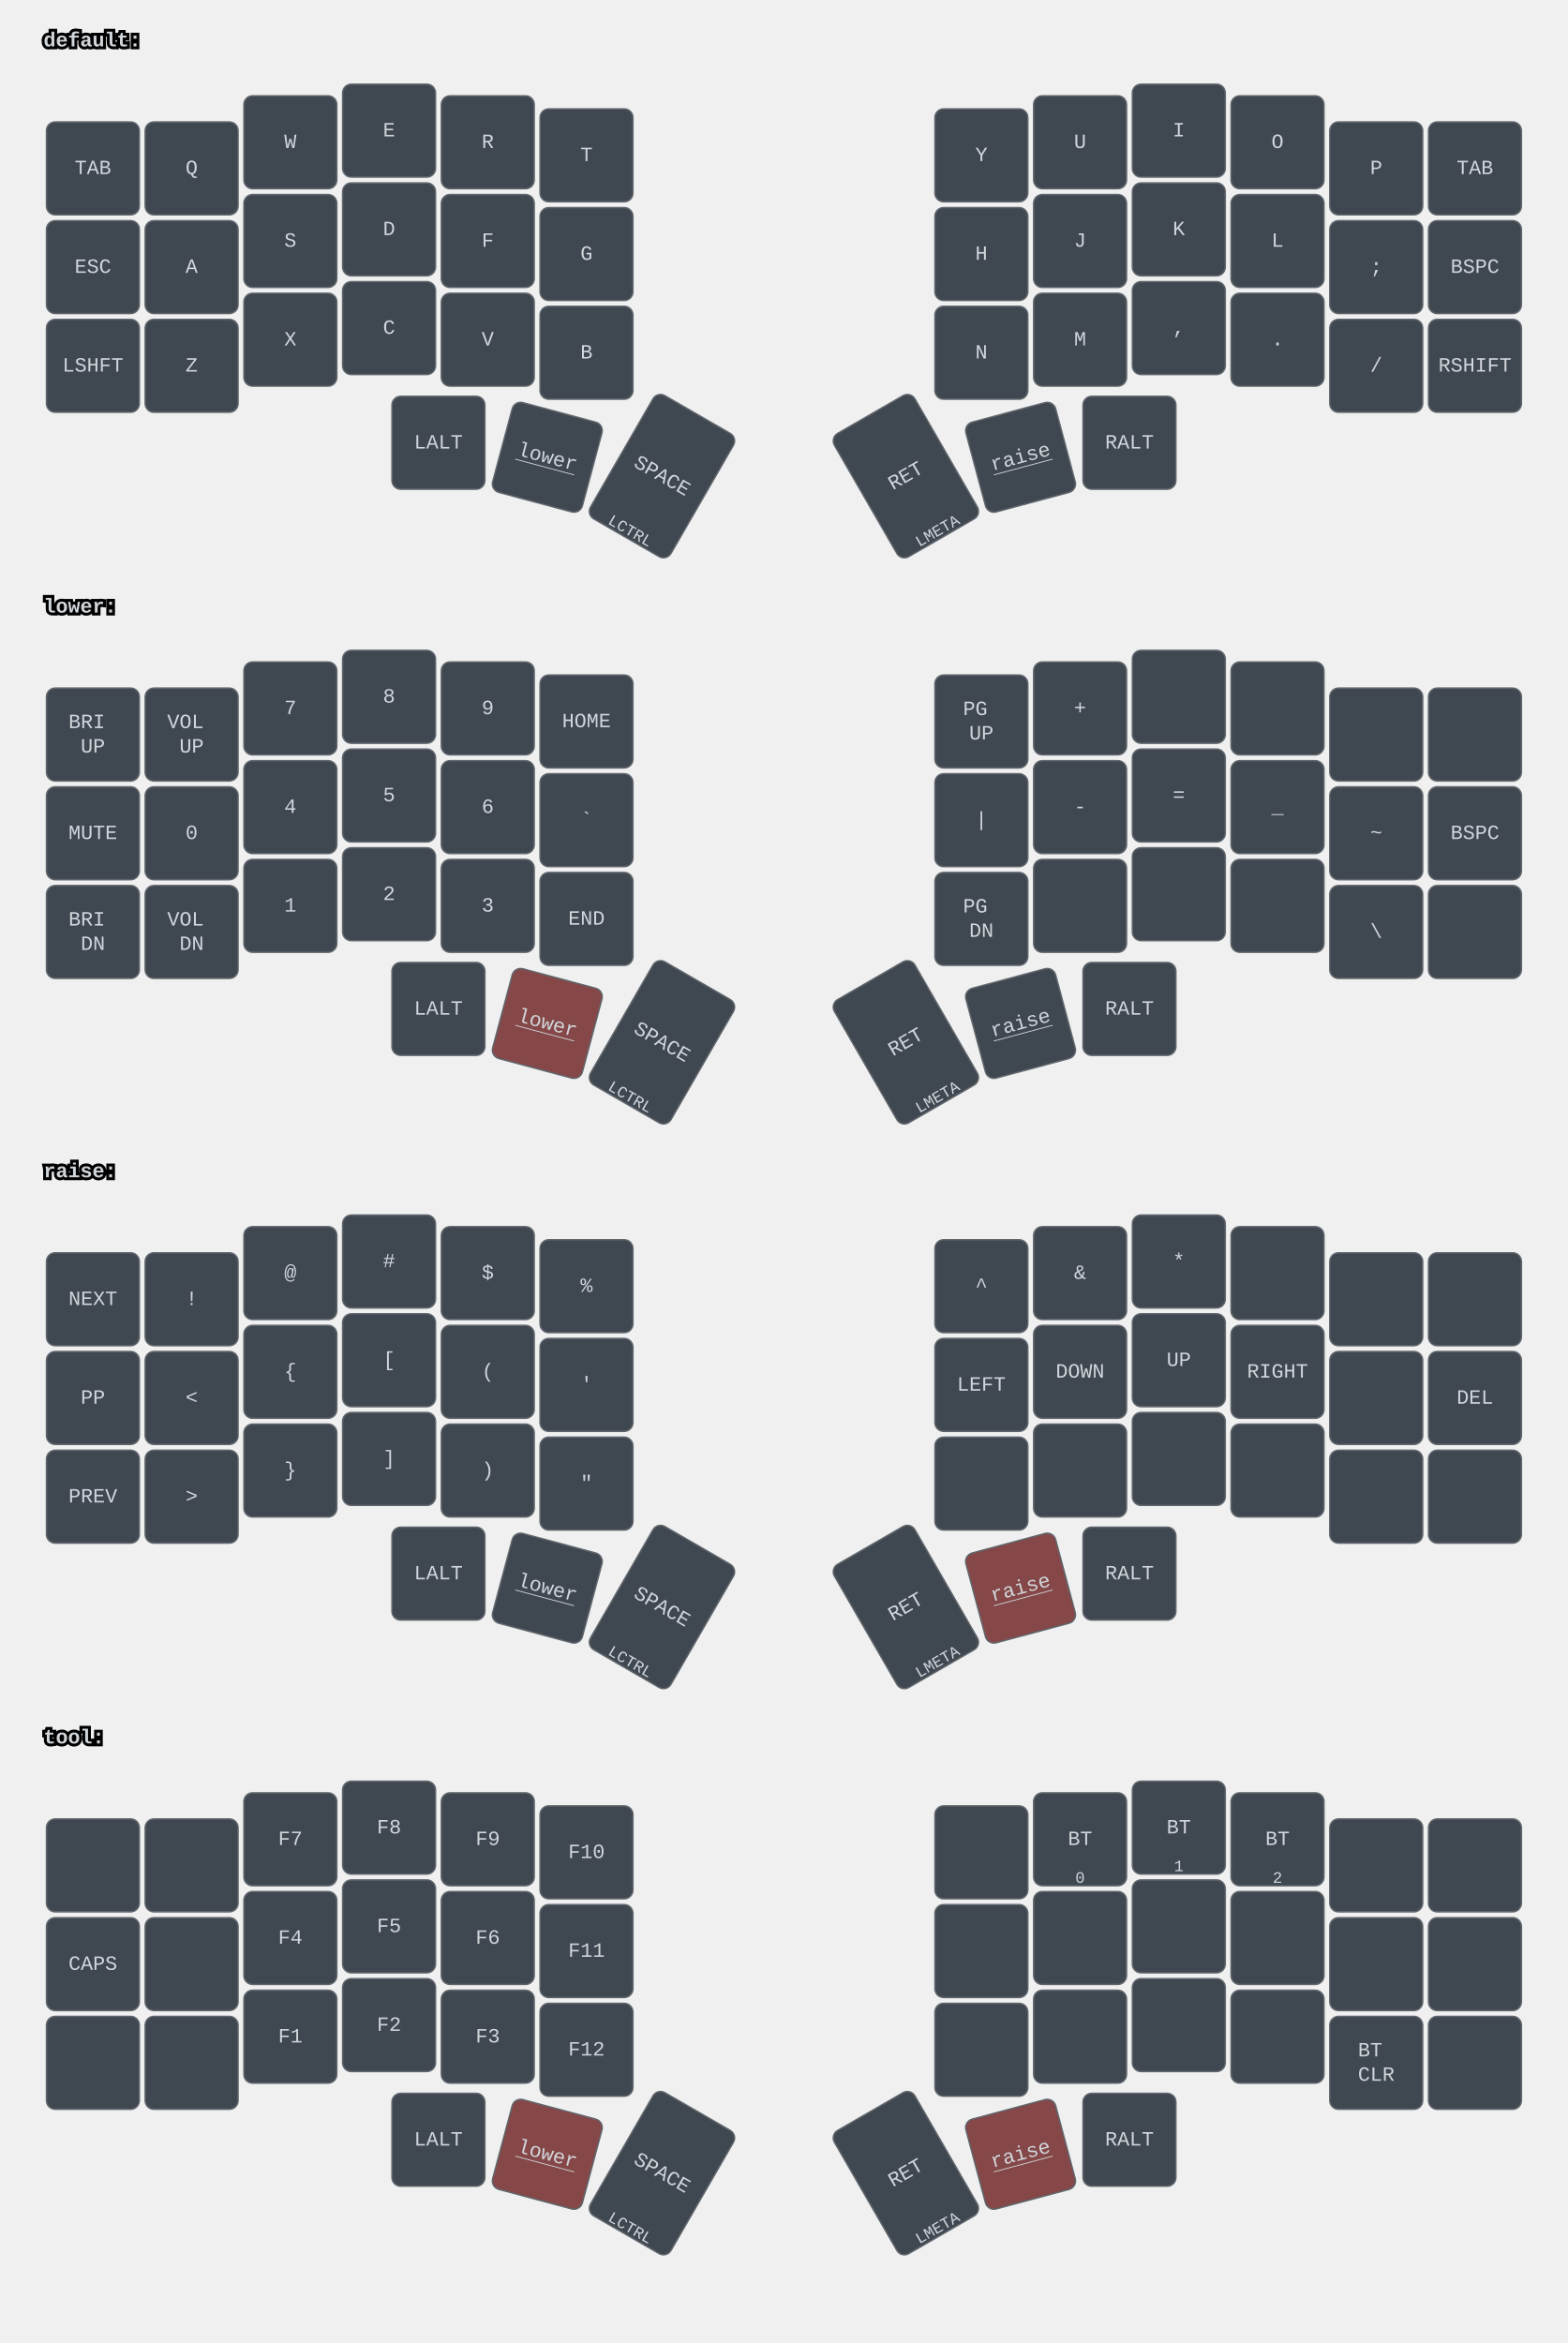
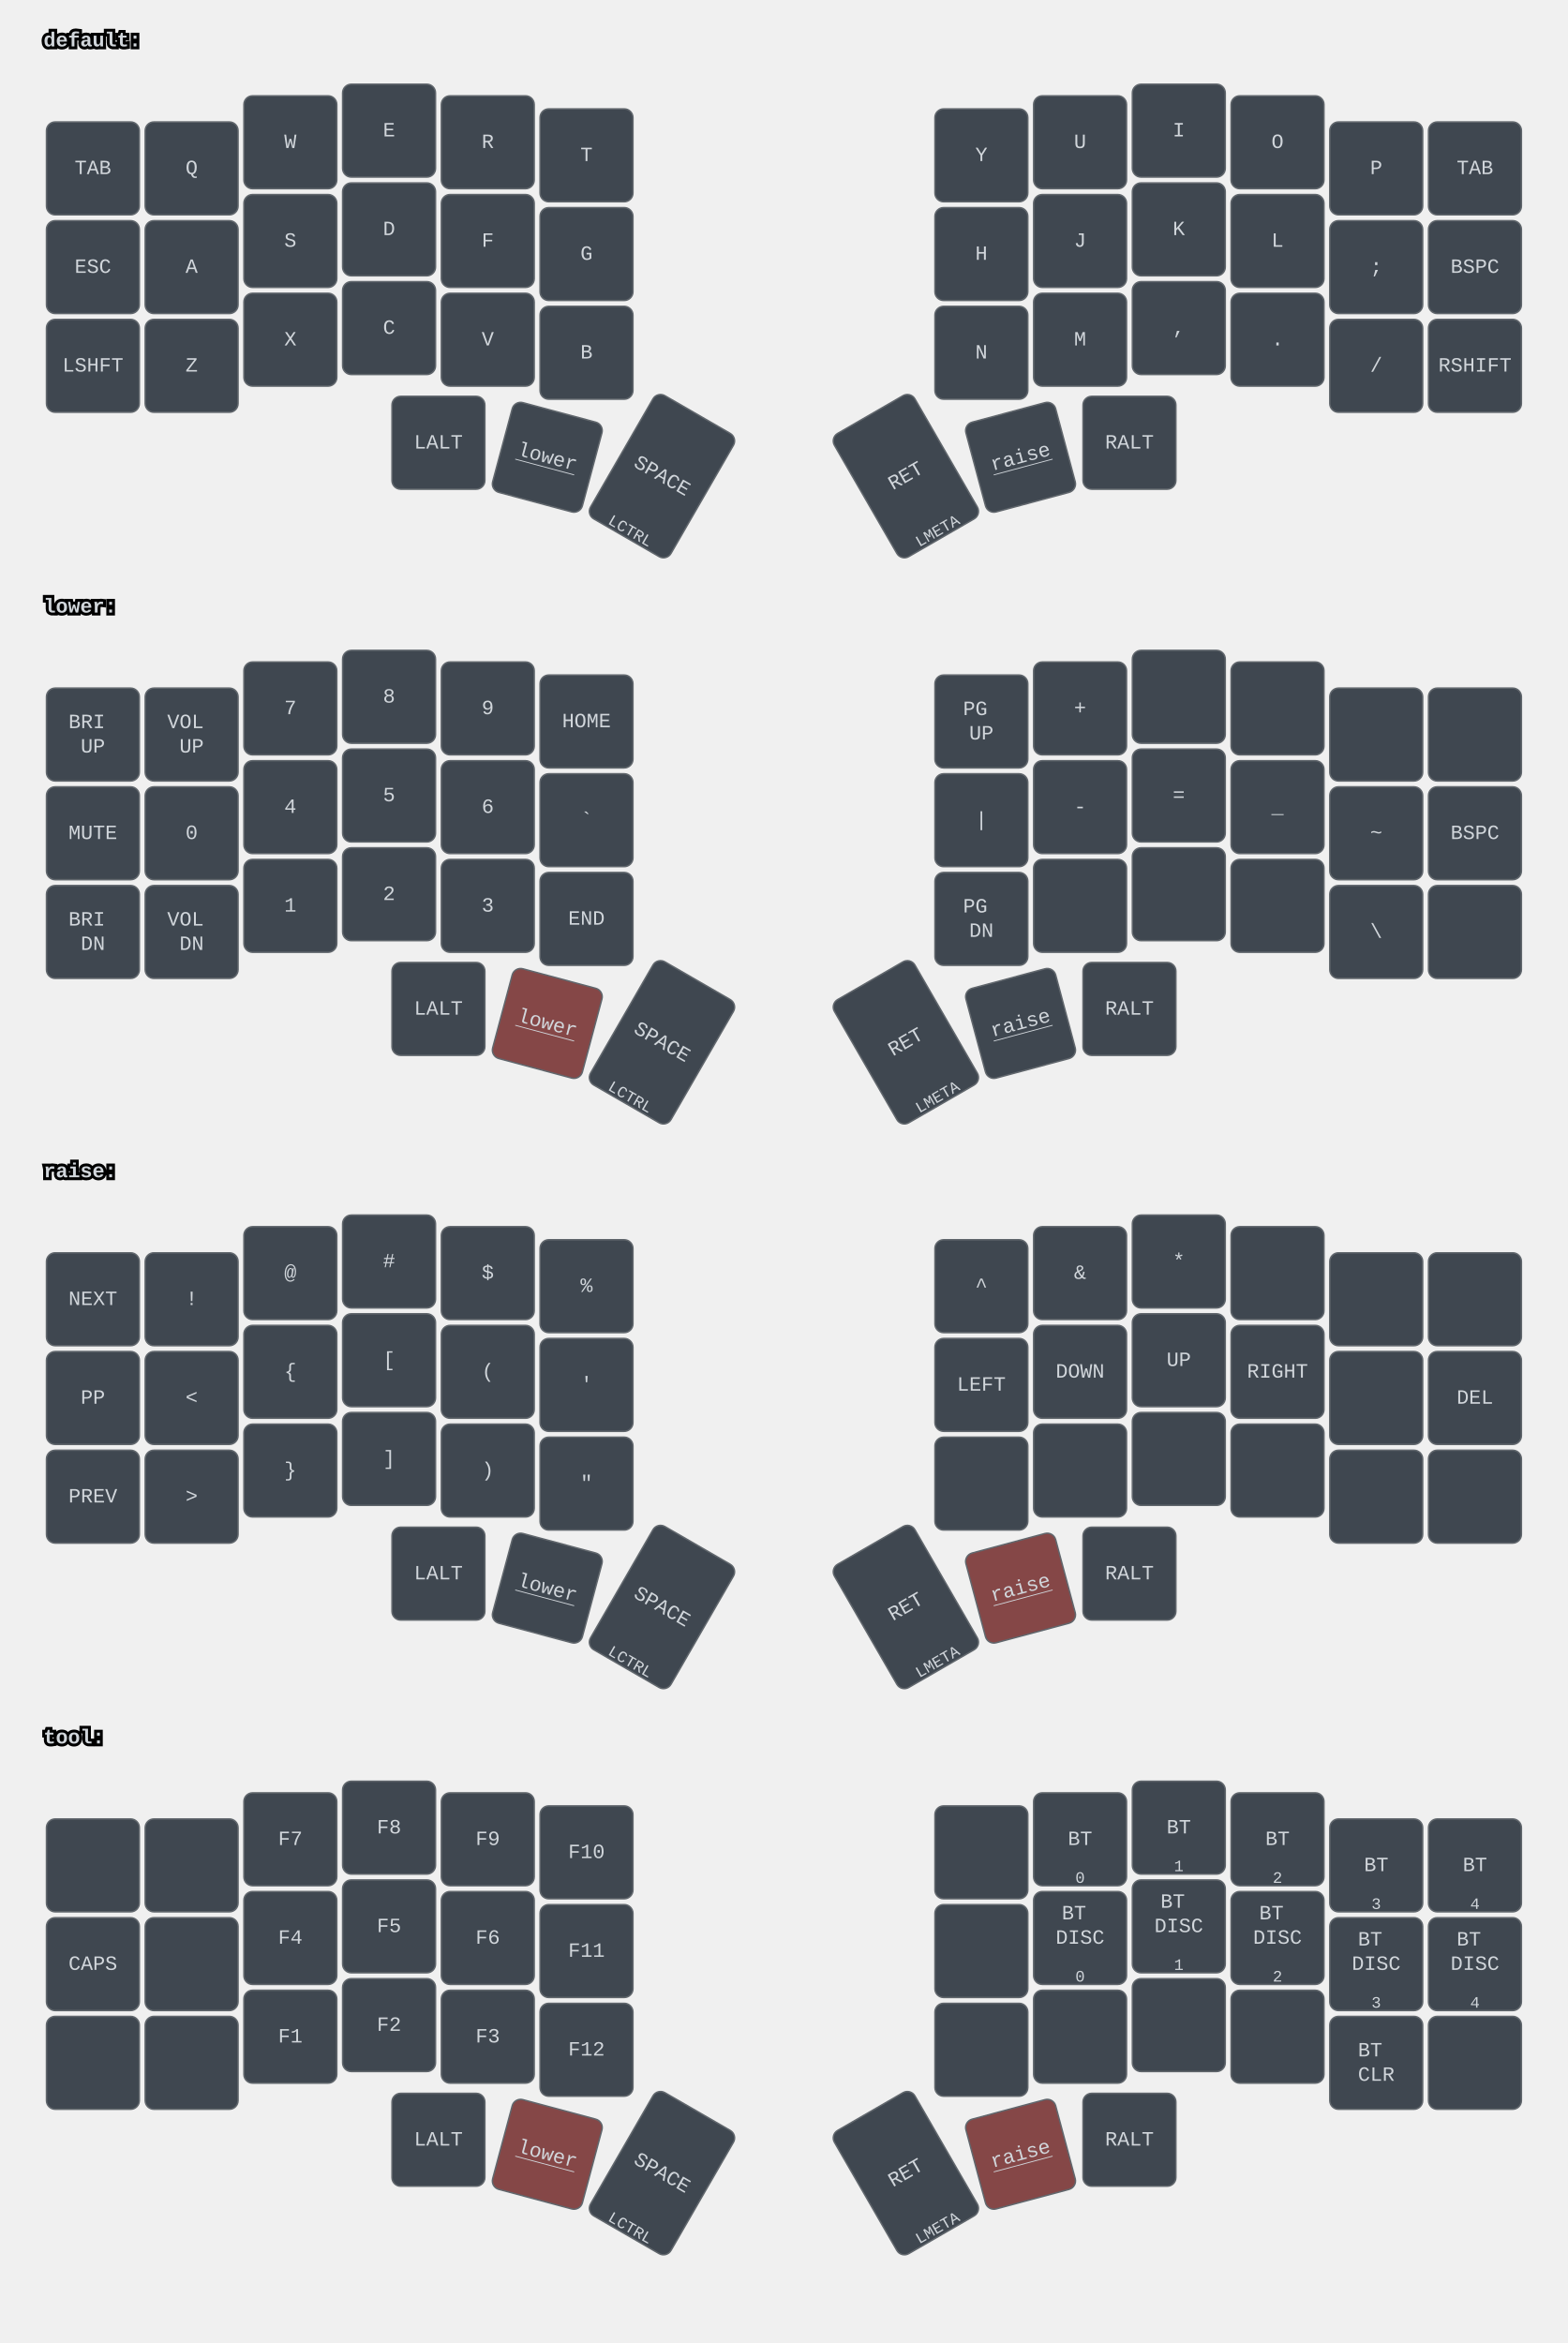
<svg xmlns="http://www.w3.org/2000/svg" width="1080" height="1614" viewBox="0 0 1080 1614" class="keymap">
  <style>/* inherit to force styles through use tags */
svg path {
    fill: inherit;
}

/* font and background color specifications */
svg.keymap {
    font-family: SFMono-Regular,Consolas,Liberation Mono,Menlo,monospace;
    font-size: 14px;
    font-kerning: normal;
    text-rendering: optimizeLegibility;
    fill: #24292e;
}

/* default key styling */
rect.key {
    fill: #f6f8fa;
}

rect.key, rect.combo {
    stroke: #c9cccf;
    stroke-width: 1;
}

/* default key side styling, only used is draw_key_sides is set */
rect.side {
    filter: brightness(90%);
}

/* color accent for combo boxes */
rect.combo, rect.combo-separate {
    fill: #cdf;
}

/* color accent for held keys */
rect.held, rect.combo.held {
    fill: #fdd;
}

/* color accent for ghost (optional) keys */
rect.ghost, rect.combo.ghost {
    stroke-dasharray: 4, 4;
    stroke-width: 2;
}

text {
    text-anchor: middle;
    dominant-baseline: middle;
}

/* styling for layer labels */
text.label {
    font-weight: bold;
    text-anchor: start;
    stroke: white;
    stroke-width: 4;
    paint-order: stroke;
}

/* styling for optional footer */
text.footer {
    text-anchor: end;
    dominant-baseline: auto;
    stroke: white;
    stroke-width: 4;
    paint-order: stroke;
}

/* styling for combo tap, and key hold/shifted label text */
text.combo, text.hold, text.shifted {
    font-size: 11px;
}

text.hold {
    text-anchor: middle;
    dominant-baseline: auto;
}

text.shifted {
    text-anchor: middle;
    dominant-baseline: hanging;
}

text.layer-activator {
    text-decoration: underline;
}

/* styling for hold/shifted label text in combo box */
text.combo.hold, text.combo.shifted {
    font-size: 8px;
}

/* lighter symbol for transparent keys */
text.trans {
    fill: #7b7e81;
}

/* styling for combo dendrons */
path.combo {
    stroke-width: 1;
    stroke: gray;
    fill: none;
}

/* Start Tabler Icons Cleanup */
/* cannot use height/width with glyphs */
.icon-tabler &gt; path {
    fill: inherit;
    stroke: inherit;
    stroke-width: 2;
}
/* hide tabler's default box */
.icon-tabler &gt; path[stroke="none"][fill="none"] {
    visibility: hidden;
}
/* End Tabler Icons Cleanup */

svg.keymap { fill: #d1d6db; }
rect.key { fill: #3f4750; }
rect.key, rect.combo { stroke: #60666c; }
rect.combo, rect.combo-separate { fill: #1f3d7a; }
rect.held, rect.combo.held { fill: #854747; }
text.label, text.footer { stroke: black; }
text.trans { fill: #7e8184; }
path.combo { stroke: #7f7f7f; }
</style>
  <g transform="translate(30, 0)" class="layer-default">
    <text x="0" y="28" class="label" id="default">default:</text>
    <g transform="translate(0, 56)">
      <g transform="translate(34, 60)" class="key keypos-0">
        <rect rx="6" ry="6" x="-32" y="-32" width="64" height="64" class="key" />
        <text x="0" y="0" class="key tap">TAB</text>
      </g>
      <g transform="translate(102, 60)" class="key keypos-1">
        <rect rx="6" ry="6" x="-32" y="-32" width="64" height="64" class="key" />
        <text x="0" y="0" class="key tap">Q</text>
      </g>
      <g transform="translate(170, 42)" class="key keypos-2">
        <rect rx="6" ry="6" x="-32" y="-32" width="64" height="64" class="key" />
        <text x="0" y="0" class="key tap">W</text>
      </g>
      <g transform="translate(238, 34)" class="key keypos-3">
        <rect rx="6" ry="6" x="-32" y="-32" width="64" height="64" class="key" />
        <text x="0" y="0" class="key tap">E</text>
      </g>
      <g transform="translate(306, 42)" class="key keypos-4">
        <rect rx="6" ry="6" x="-32" y="-32" width="64" height="64" class="key" />
        <text x="0" y="0" class="key tap">R</text>
      </g>
      <g transform="translate(374, 51)" class="key keypos-5">
        <rect rx="6" ry="6" x="-32" y="-32" width="64" height="64" class="key" />
        <text x="0" y="0" class="key tap">T</text>
      </g>
      <g transform="translate(646, 51)" class="key keypos-6">
        <rect rx="6" ry="6" x="-32" y="-32" width="64" height="64" class="key" />
        <text x="0" y="0" class="key tap">Y</text>
      </g>
      <g transform="translate(714, 42)" class="key keypos-7">
        <rect rx="6" ry="6" x="-32" y="-32" width="64" height="64" class="key" />
        <text x="0" y="0" class="key tap">U</text>
      </g>
      <g transform="translate(782, 34)" class="key keypos-8">
        <rect rx="6" ry="6" x="-32" y="-32" width="64" height="64" class="key" />
        <text x="0" y="0" class="key tap">I</text>
      </g>
      <g transform="translate(850, 42)" class="key keypos-9">
        <rect rx="6" ry="6" x="-32" y="-32" width="64" height="64" class="key" />
        <text x="0" y="0" class="key tap">O</text>
      </g>
      <g transform="translate(918, 60)" class="key keypos-10">
        <rect rx="6" ry="6" x="-32" y="-32" width="64" height="64" class="key" />
        <text x="0" y="0" class="key tap">P</text>
      </g>
      <g transform="translate(986, 60)" class="key keypos-11">
        <rect rx="6" ry="6" x="-32" y="-32" width="64" height="64" class="key" />
        <text x="0" y="0" class="key tap">TAB</text>
      </g>
      <g transform="translate(34, 128)" class="key keypos-12">
        <rect rx="6" ry="6" x="-32" y="-32" width="64" height="64" class="key" />
        <text x="0" y="0" class="key tap">ESC</text>
      </g>
      <g transform="translate(102, 128)" class="key keypos-13">
        <rect rx="6" ry="6" x="-32" y="-32" width="64" height="64" class="key" />
        <text x="0" y="0" class="key tap">A</text>
      </g>
      <g transform="translate(170, 110)" class="key keypos-14">
        <rect rx="6" ry="6" x="-32" y="-32" width="64" height="64" class="key" />
        <text x="0" y="0" class="key tap">S</text>
      </g>
      <g transform="translate(238, 102)" class="key keypos-15">
        <rect rx="6" ry="6" x="-32" y="-32" width="64" height="64" class="key" />
        <text x="0" y="0" class="key tap">D</text>
      </g>
      <g transform="translate(306, 110)" class="key keypos-16">
        <rect rx="6" ry="6" x="-32" y="-32" width="64" height="64" class="key" />
        <text x="0" y="0" class="key tap">F</text>
      </g>
      <g transform="translate(374, 119)" class="key keypos-17">
        <rect rx="6" ry="6" x="-32" y="-32" width="64" height="64" class="key" />
        <text x="0" y="0" class="key tap">G</text>
      </g>
      <g transform="translate(646, 119)" class="key keypos-18">
        <rect rx="6" ry="6" x="-32" y="-32" width="64" height="64" class="key" />
        <text x="0" y="0" class="key tap">H</text>
      </g>
      <g transform="translate(714, 110)" class="key keypos-19">
        <rect rx="6" ry="6" x="-32" y="-32" width="64" height="64" class="key" />
        <text x="0" y="0" class="key tap">J</text>
      </g>
      <g transform="translate(782, 102)" class="key keypos-20">
        <rect rx="6" ry="6" x="-32" y="-32" width="64" height="64" class="key" />
        <text x="0" y="0" class="key tap">K</text>
      </g>
      <g transform="translate(850, 110)" class="key keypos-21">
        <rect rx="6" ry="6" x="-32" y="-32" width="64" height="64" class="key" />
        <text x="0" y="0" class="key tap">L</text>
      </g>
      <g transform="translate(918, 128)" class="key keypos-22">
        <rect rx="6" ry="6" x="-32" y="-32" width="64" height="64" class="key" />
        <text x="0" y="0" class="key tap">;</text>
      </g>
      <g transform="translate(986, 128)" class="key keypos-23">
        <rect rx="6" ry="6" x="-32" y="-32" width="64" height="64" class="key" />
        <text x="0" y="0" class="key tap">BSPC</text>
      </g>
      <g transform="translate(34, 196)" class="key keypos-24">
        <rect rx="6" ry="6" x="-32" y="-32" width="64" height="64" class="key" />
        <text x="0" y="0" class="key tap">LSHFT</text>
      </g>
      <g transform="translate(102, 196)" class="key keypos-25">
        <rect rx="6" ry="6" x="-32" y="-32" width="64" height="64" class="key" />
        <text x="0" y="0" class="key tap">Z</text>
      </g>
      <g transform="translate(170, 178)" class="key keypos-26">
        <rect rx="6" ry="6" x="-32" y="-32" width="64" height="64" class="key" />
        <text x="0" y="0" class="key tap">X</text>
      </g>
      <g transform="translate(238, 170)" class="key keypos-27">
        <rect rx="6" ry="6" x="-32" y="-32" width="64" height="64" class="key" />
        <text x="0" y="0" class="key tap">C</text>
      </g>
      <g transform="translate(306, 178)" class="key keypos-28">
        <rect rx="6" ry="6" x="-32" y="-32" width="64" height="64" class="key" />
        <text x="0" y="0" class="key tap">V</text>
      </g>
      <g transform="translate(374, 187)" class="key keypos-29">
        <rect rx="6" ry="6" x="-32" y="-32" width="64" height="64" class="key" />
        <text x="0" y="0" class="key tap">B</text>
      </g>
      <g transform="translate(646, 187)" class="key keypos-30">
        <rect rx="6" ry="6" x="-32" y="-32" width="64" height="64" class="key" />
        <text x="0" y="0" class="key tap">N</text>
      </g>
      <g transform="translate(714, 178)" class="key keypos-31">
        <rect rx="6" ry="6" x="-32" y="-32" width="64" height="64" class="key" />
        <text x="0" y="0" class="key tap">M</text>
      </g>
      <g transform="translate(782, 170)" class="key keypos-32">
        <rect rx="6" ry="6" x="-32" y="-32" width="64" height="64" class="key" />
        <text x="0" y="0" class="key tap">,</text>
      </g>
      <g transform="translate(850, 178)" class="key keypos-33">
        <rect rx="6" ry="6" x="-32" y="-32" width="64" height="64" class="key" />
        <text x="0" y="0" class="key tap">.</text>
      </g>
      <g transform="translate(918, 196)" class="key keypos-34">
        <rect rx="6" ry="6" x="-32" y="-32" width="64" height="64" class="key" />
        <text x="0" y="0" class="key tap">/</text>
      </g>
      <g transform="translate(986, 196)" class="key keypos-35">
        <rect rx="6" ry="6" x="-32" y="-32" width="64" height="64" class="key" />
        <text x="0" y="0" class="key tap">RSHIFT</text>
      </g>
      <g transform="translate(272, 249)" class="key keypos-36">
        <rect rx="6" ry="6" x="-32" y="-32" width="64" height="64" class="key" />
        <text x="0" y="0" class="key tap">LALT</text>
      </g>
      <g transform="translate(347, 259) rotate(15.0)" class="key keypos-37">
        <rect rx="6" ry="6" x="-32" y="-32" width="64" height="64" class="key" />
        <a href="#lower">
          <text x="0" y="0" class="key tap layer-activator">lower</text>
        </a>
      </g>
      <g transform="translate(426, 272) rotate(30.0)" class="key keypos-38">
        <rect rx="6" ry="6" x="-32" y="-49" width="64" height="98" class="key" />
        <text x="0" y="0" class="key tap">SPACE</text>
        <text x="0" y="47" class="key hold">LCTRL</text>
      </g>
      <g transform="translate(594, 272) rotate(-30.0)" class="key keypos-39">
        <rect rx="6" ry="6" x="-32" y="-49" width="64" height="98" class="key" />
        <text x="0" y="0" class="key tap">RET</text>
        <text x="0" y="47" class="key hold">LMETA</text>
      </g>
      <g transform="translate(673, 259) rotate(-15.0)" class="key keypos-40">
        <rect rx="6" ry="6" x="-32" y="-32" width="64" height="64" class="key" />
        <a href="#raise">
          <text x="0" y="0" class="key tap layer-activator">raise</text>
        </a>
      </g>
      <g transform="translate(748, 249)" class="key keypos-41">
        <rect rx="6" ry="6" x="-32" y="-32" width="64" height="64" class="key" />
        <text x="0" y="0" class="key tap">RALT</text>
      </g>
    </g>
  </g>
  <g transform="translate(30, 390)" class="layer-lower">
    <text x="0" y="28" class="label" id="lower">lower:</text>
    <g transform="translate(0, 56)">
      <g transform="translate(34, 60)" class="key keypos-0">
        <rect rx="6" ry="6" x="-32" y="-32" width="64" height="64" class="key" />
        <text x="0" y="0" class="key tap">
          <tspan x="0" dy="-0.6em">BRI</tspan>
          <tspan x="0" dy="1.2em">UP</tspan>
        </text>
      </g>
      <g transform="translate(102, 60)" class="key keypos-1">
        <rect rx="6" ry="6" x="-32" y="-32" width="64" height="64" class="key" />
        <text x="0" y="0" class="key tap">
          <tspan x="0" dy="-0.6em">VOL</tspan>
          <tspan x="0" dy="1.2em">UP</tspan>
        </text>
      </g>
      <g transform="translate(170, 42)" class="key keypos-2">
        <rect rx="6" ry="6" x="-32" y="-32" width="64" height="64" class="key" />
        <text x="0" y="0" class="key tap">7</text>
      </g>
      <g transform="translate(238, 34)" class="key keypos-3">
        <rect rx="6" ry="6" x="-32" y="-32" width="64" height="64" class="key" />
        <text x="0" y="0" class="key tap">8</text>
      </g>
      <g transform="translate(306, 42)" class="key keypos-4">
        <rect rx="6" ry="6" x="-32" y="-32" width="64" height="64" class="key" />
        <text x="0" y="0" class="key tap">9</text>
      </g>
      <g transform="translate(374, 51)" class="key keypos-5">
        <rect rx="6" ry="6" x="-32" y="-32" width="64" height="64" class="key" />
        <text x="0" y="0" class="key tap">HOME</text>
      </g>
      <g transform="translate(646, 51)" class="key keypos-6">
        <rect rx="6" ry="6" x="-32" y="-32" width="64" height="64" class="key" />
        <text x="0" y="0" class="key tap">
          <tspan x="0" dy="-0.6em">PG</tspan>
          <tspan x="0" dy="1.2em">UP</tspan>
        </text>
      </g>
      <g transform="translate(714, 42)" class="key keypos-7">
        <rect rx="6" ry="6" x="-32" y="-32" width="64" height="64" class="key" />
        <text x="0" y="0" class="key tap">+</text>
      </g>
      <g transform="translate(782, 34)" class="key keypos-8">
        <rect rx="6" ry="6" x="-32" y="-32" width="64" height="64" class="key" />
      </g>
      <g transform="translate(850, 42)" class="key keypos-9">
        <rect rx="6" ry="6" x="-32" y="-32" width="64" height="64" class="key" />
      </g>
      <g transform="translate(918, 60)" class="key keypos-10">
        <rect rx="6" ry="6" x="-32" y="-32" width="64" height="64" class="key" />
      </g>
      <g transform="translate(986, 60)" class="key keypos-11">
        <rect rx="6" ry="6" x="-32" y="-32" width="64" height="64" class="key" />
      </g>
      <g transform="translate(34, 128)" class="key keypos-12">
        <rect rx="6" ry="6" x="-32" y="-32" width="64" height="64" class="key" />
        <text x="0" y="0" class="key tap">MUTE</text>
      </g>
      <g transform="translate(102, 128)" class="key keypos-13">
        <rect rx="6" ry="6" x="-32" y="-32" width="64" height="64" class="key" />
        <text x="0" y="0" class="key tap">0</text>
      </g>
      <g transform="translate(170, 110)" class="key keypos-14">
        <rect rx="6" ry="6" x="-32" y="-32" width="64" height="64" class="key" />
        <text x="0" y="0" class="key tap">4</text>
      </g>
      <g transform="translate(238, 102)" class="key keypos-15">
        <rect rx="6" ry="6" x="-32" y="-32" width="64" height="64" class="key" />
        <text x="0" y="0" class="key tap">5</text>
      </g>
      <g transform="translate(306, 110)" class="key keypos-16">
        <rect rx="6" ry="6" x="-32" y="-32" width="64" height="64" class="key" />
        <text x="0" y="0" class="key tap">6</text>
      </g>
      <g transform="translate(374, 119)" class="key keypos-17">
        <rect rx="6" ry="6" x="-32" y="-32" width="64" height="64" class="key" />
        <text x="0" y="0" class="key tap">`</text>
      </g>
      <g transform="translate(646, 119)" class="key keypos-18">
        <rect rx="6" ry="6" x="-32" y="-32" width="64" height="64" class="key" />
        <text x="0" y="0" class="key tap">|</text>
      </g>
      <g transform="translate(714, 110)" class="key keypos-19">
        <rect rx="6" ry="6" x="-32" y="-32" width="64" height="64" class="key" />
        <text x="0" y="0" class="key tap">-</text>
      </g>
      <g transform="translate(782, 102)" class="key keypos-20">
        <rect rx="6" ry="6" x="-32" y="-32" width="64" height="64" class="key" />
        <text x="0" y="0" class="key tap">=</text>
      </g>
      <g transform="translate(850, 110)" class="key keypos-21">
        <rect rx="6" ry="6" x="-32" y="-32" width="64" height="64" class="key" />
        <text x="0" y="0" class="key tap">_</text>
      </g>
      <g transform="translate(918, 128)" class="key keypos-22">
        <rect rx="6" ry="6" x="-32" y="-32" width="64" height="64" class="key" />
        <text x="0" y="0" class="key tap">~</text>
      </g>
      <g transform="translate(986, 128)" class="key keypos-23">
        <rect rx="6" ry="6" x="-32" y="-32" width="64" height="64" class="key" />
        <text x="0" y="0" class="key tap">BSPC</text>
      </g>
      <g transform="translate(34, 196)" class="key keypos-24">
        <rect rx="6" ry="6" x="-32" y="-32" width="64" height="64" class="key" />
        <text x="0" y="0" class="key tap">
          <tspan x="0" dy="-0.6em">BRI</tspan>
          <tspan x="0" dy="1.2em">DN</tspan>
        </text>
      </g>
      <g transform="translate(102, 196)" class="key keypos-25">
        <rect rx="6" ry="6" x="-32" y="-32" width="64" height="64" class="key" />
        <text x="0" y="0" class="key tap">
          <tspan x="0" dy="-0.6em">VOL</tspan>
          <tspan x="0" dy="1.2em">DN</tspan>
        </text>
      </g>
      <g transform="translate(170, 178)" class="key keypos-26">
        <rect rx="6" ry="6" x="-32" y="-32" width="64" height="64" class="key" />
        <text x="0" y="0" class="key tap">1</text>
      </g>
      <g transform="translate(238, 170)" class="key keypos-27">
        <rect rx="6" ry="6" x="-32" y="-32" width="64" height="64" class="key" />
        <text x="0" y="0" class="key tap">2</text>
      </g>
      <g transform="translate(306, 178)" class="key keypos-28">
        <rect rx="6" ry="6" x="-32" y="-32" width="64" height="64" class="key" />
        <text x="0" y="0" class="key tap">3</text>
      </g>
      <g transform="translate(374, 187)" class="key keypos-29">
        <rect rx="6" ry="6" x="-32" y="-32" width="64" height="64" class="key" />
        <text x="0" y="0" class="key tap">END</text>
      </g>
      <g transform="translate(646, 187)" class="key keypos-30">
        <rect rx="6" ry="6" x="-32" y="-32" width="64" height="64" class="key" />
        <text x="0" y="0" class="key tap">
          <tspan x="0" dy="-0.6em">PG</tspan>
          <tspan x="0" dy="1.2em">DN</tspan>
        </text>
      </g>
      <g transform="translate(714, 178)" class="key keypos-31">
        <rect rx="6" ry="6" x="-32" y="-32" width="64" height="64" class="key" />
      </g>
      <g transform="translate(782, 170)" class="key keypos-32">
        <rect rx="6" ry="6" x="-32" y="-32" width="64" height="64" class="key" />
      </g>
      <g transform="translate(850, 178)" class="key keypos-33">
        <rect rx="6" ry="6" x="-32" y="-32" width="64" height="64" class="key" />
      </g>
      <g transform="translate(918, 196)" class="key keypos-34">
        <rect rx="6" ry="6" x="-32" y="-32" width="64" height="64" class="key" />
        <text x="0" y="0" class="key tap">\</text>
      </g>
      <g transform="translate(986, 196)" class="key keypos-35">
        <rect rx="6" ry="6" x="-32" y="-32" width="64" height="64" class="key" />
      </g>
      <g transform="translate(272, 249)" class="key keypos-36">
        <rect rx="6" ry="6" x="-32" y="-32" width="64" height="64" class="key" />
        <text x="0" y="0" class="key tap">LALT</text>
      </g>
      <g transform="translate(347, 259) rotate(15.0)" class="key held keypos-37">
        <rect rx="6" ry="6" x="-32" y="-32" width="64" height="64" class="key held" />
        <a href="#lower">
          <text x="0" y="0" class="key held tap layer-activator">lower</text>
        </a>
      </g>
      <g transform="translate(426, 272) rotate(30.0)" class="key keypos-38">
        <rect rx="6" ry="6" x="-32" y="-49" width="64" height="98" class="key" />
        <text x="0" y="0" class="key tap">SPACE</text>
        <text x="0" y="47" class="key hold">LCTRL</text>
      </g>
      <g transform="translate(594, 272) rotate(-30.0)" class="key keypos-39">
        <rect rx="6" ry="6" x="-32" y="-49" width="64" height="98" class="key" />
        <text x="0" y="0" class="key tap">RET</text>
        <text x="0" y="47" class="key hold">LMETA</text>
      </g>
      <g transform="translate(673, 259) rotate(-15.0)" class="key keypos-40">
        <rect rx="6" ry="6" x="-32" y="-32" width="64" height="64" class="key" />
        <a href="#raise">
          <text x="0" y="0" class="key tap layer-activator">raise</text>
        </a>
      </g>
      <g transform="translate(748, 249)" class="key keypos-41">
        <rect rx="6" ry="6" x="-32" y="-32" width="64" height="64" class="key" />
        <text x="0" y="0" class="key tap">RALT</text>
      </g>
    </g>
  </g>
  <g transform="translate(30, 779)" class="layer-raise">
    <text x="0" y="28" class="label" id="raise">raise:</text>
    <g transform="translate(0, 56)">
      <g transform="translate(34, 60)" class="key keypos-0">
        <rect rx="6" ry="6" x="-32" y="-32" width="64" height="64" class="key" />
        <text x="0" y="0" class="key tap">NEXT</text>
      </g>
      <g transform="translate(102, 60)" class="key keypos-1">
        <rect rx="6" ry="6" x="-32" y="-32" width="64" height="64" class="key" />
        <text x="0" y="0" class="key tap">!</text>
      </g>
      <g transform="translate(170, 42)" class="key keypos-2">
        <rect rx="6" ry="6" x="-32" y="-32" width="64" height="64" class="key" />
        <text x="0" y="0" class="key tap">@</text>
      </g>
      <g transform="translate(238, 34)" class="key keypos-3">
        <rect rx="6" ry="6" x="-32" y="-32" width="64" height="64" class="key" />
        <text x="0" y="0" class="key tap">#</text>
      </g>
      <g transform="translate(306, 42)" class="key keypos-4">
        <rect rx="6" ry="6" x="-32" y="-32" width="64" height="64" class="key" />
        <text x="0" y="0" class="key tap">$</text>
      </g>
      <g transform="translate(374, 51)" class="key keypos-5">
        <rect rx="6" ry="6" x="-32" y="-32" width="64" height="64" class="key" />
        <text x="0" y="0" class="key tap">%</text>
      </g>
      <g transform="translate(646, 51)" class="key keypos-6">
        <rect rx="6" ry="6" x="-32" y="-32" width="64" height="64" class="key" />
        <text x="0" y="0" class="key tap">^</text>
      </g>
      <g transform="translate(714, 42)" class="key keypos-7">
        <rect rx="6" ry="6" x="-32" y="-32" width="64" height="64" class="key" />
        <text x="0" y="0" class="key tap">&amp;</text>
      </g>
      <g transform="translate(782, 34)" class="key keypos-8">
        <rect rx="6" ry="6" x="-32" y="-32" width="64" height="64" class="key" />
        <text x="0" y="0" class="key tap">*</text>
      </g>
      <g transform="translate(850, 42)" class="key keypos-9">
        <rect rx="6" ry="6" x="-32" y="-32" width="64" height="64" class="key" />
      </g>
      <g transform="translate(918, 60)" class="key keypos-10">
        <rect rx="6" ry="6" x="-32" y="-32" width="64" height="64" class="key" />
      </g>
      <g transform="translate(986, 60)" class="key keypos-11">
        <rect rx="6" ry="6" x="-32" y="-32" width="64" height="64" class="key" />
      </g>
      <g transform="translate(34, 128)" class="key keypos-12">
        <rect rx="6" ry="6" x="-32" y="-32" width="64" height="64" class="key" />
        <text x="0" y="0" class="key tap">PP</text>
      </g>
      <g transform="translate(102, 128)" class="key keypos-13">
        <rect rx="6" ry="6" x="-32" y="-32" width="64" height="64" class="key" />
        <text x="0" y="0" class="key tap">&lt;</text>
      </g>
      <g transform="translate(170, 110)" class="key keypos-14">
        <rect rx="6" ry="6" x="-32" y="-32" width="64" height="64" class="key" />
        <text x="0" y="0" class="key tap">{</text>
      </g>
      <g transform="translate(238, 102)" class="key keypos-15">
        <rect rx="6" ry="6" x="-32" y="-32" width="64" height="64" class="key" />
        <text x="0" y="0" class="key tap">[</text>
      </g>
      <g transform="translate(306, 110)" class="key keypos-16">
        <rect rx="6" ry="6" x="-32" y="-32" width="64" height="64" class="key" />
        <text x="0" y="0" class="key tap">(</text>
      </g>
      <g transform="translate(374, 119)" class="key keypos-17">
        <rect rx="6" ry="6" x="-32" y="-32" width="64" height="64" class="key" />
        <text x="0" y="0" class="key tap">'</text>
      </g>
      <g transform="translate(646, 119)" class="key keypos-18">
        <rect rx="6" ry="6" x="-32" y="-32" width="64" height="64" class="key" />
        <text x="0" y="0" class="key tap">LEFT</text>
      </g>
      <g transform="translate(714, 110)" class="key keypos-19">
        <rect rx="6" ry="6" x="-32" y="-32" width="64" height="64" class="key" />
        <text x="0" y="0" class="key tap">DOWN</text>
      </g>
      <g transform="translate(782, 102)" class="key keypos-20">
        <rect rx="6" ry="6" x="-32" y="-32" width="64" height="64" class="key" />
        <text x="0" y="0" class="key tap">UP</text>
      </g>
      <g transform="translate(850, 110)" class="key keypos-21">
        <rect rx="6" ry="6" x="-32" y="-32" width="64" height="64" class="key" />
        <text x="0" y="0" class="key tap">RIGHT</text>
      </g>
      <g transform="translate(918, 128)" class="key keypos-22">
        <rect rx="6" ry="6" x="-32" y="-32" width="64" height="64" class="key" />
      </g>
      <g transform="translate(986, 128)" class="key keypos-23">
        <rect rx="6" ry="6" x="-32" y="-32" width="64" height="64" class="key" />
        <text x="0" y="0" class="key tap">DEL</text>
      </g>
      <g transform="translate(34, 196)" class="key keypos-24">
        <rect rx="6" ry="6" x="-32" y="-32" width="64" height="64" class="key" />
        <text x="0" y="0" class="key tap">PREV</text>
      </g>
      <g transform="translate(102, 196)" class="key keypos-25">
        <rect rx="6" ry="6" x="-32" y="-32" width="64" height="64" class="key" />
        <text x="0" y="0" class="key tap">&gt;</text>
      </g>
      <g transform="translate(170, 178)" class="key keypos-26">
        <rect rx="6" ry="6" x="-32" y="-32" width="64" height="64" class="key" />
        <text x="0" y="0" class="key tap">}</text>
      </g>
      <g transform="translate(238, 170)" class="key keypos-27">
        <rect rx="6" ry="6" x="-32" y="-32" width="64" height="64" class="key" />
        <text x="0" y="0" class="key tap">]</text>
      </g>
      <g transform="translate(306, 178)" class="key keypos-28">
        <rect rx="6" ry="6" x="-32" y="-32" width="64" height="64" class="key" />
        <text x="0" y="0" class="key tap">)</text>
      </g>
      <g transform="translate(374, 187)" class="key keypos-29">
        <rect rx="6" ry="6" x="-32" y="-32" width="64" height="64" class="key" />
        <text x="0" y="0" class="key tap">"</text>
      </g>
      <g transform="translate(646, 187)" class="key keypos-30">
        <rect rx="6" ry="6" x="-32" y="-32" width="64" height="64" class="key" />
      </g>
      <g transform="translate(714, 178)" class="key keypos-31">
        <rect rx="6" ry="6" x="-32" y="-32" width="64" height="64" class="key" />
      </g>
      <g transform="translate(782, 170)" class="key keypos-32">
        <rect rx="6" ry="6" x="-32" y="-32" width="64" height="64" class="key" />
      </g>
      <g transform="translate(850, 178)" class="key keypos-33">
        <rect rx="6" ry="6" x="-32" y="-32" width="64" height="64" class="key" />
      </g>
      <g transform="translate(918, 196)" class="key keypos-34">
        <rect rx="6" ry="6" x="-32" y="-32" width="64" height="64" class="key" />
      </g>
      <g transform="translate(986, 196)" class="key keypos-35">
        <rect rx="6" ry="6" x="-32" y="-32" width="64" height="64" class="key" />
      </g>
      <g transform="translate(272, 249)" class="key keypos-36">
        <rect rx="6" ry="6" x="-32" y="-32" width="64" height="64" class="key" />
        <text x="0" y="0" class="key tap">LALT</text>
      </g>
      <g transform="translate(347, 259) rotate(15.0)" class="key keypos-37">
        <rect rx="6" ry="6" x="-32" y="-32" width="64" height="64" class="key" />
        <a href="#lower">
          <text x="0" y="0" class="key tap layer-activator">lower</text>
        </a>
      </g>
      <g transform="translate(426, 272) rotate(30.0)" class="key keypos-38">
        <rect rx="6" ry="6" x="-32" y="-49" width="64" height="98" class="key" />
        <text x="0" y="0" class="key tap">SPACE</text>
        <text x="0" y="47" class="key hold">LCTRL</text>
      </g>
      <g transform="translate(594, 272) rotate(-30.0)" class="key keypos-39">
        <rect rx="6" ry="6" x="-32" y="-49" width="64" height="98" class="key" />
        <text x="0" y="0" class="key tap">RET</text>
        <text x="0" y="47" class="key hold">LMETA</text>
      </g>
      <g transform="translate(673, 259) rotate(-15.0)" class="key held keypos-40">
        <rect rx="6" ry="6" x="-32" y="-32" width="64" height="64" class="key held" />
        <a href="#raise">
          <text x="0" y="0" class="key held tap layer-activator">raise</text>
        </a>
      </g>
      <g transform="translate(748, 249)" class="key keypos-41">
        <rect rx="6" ry="6" x="-32" y="-32" width="64" height="64" class="key" />
        <text x="0" y="0" class="key tap">RALT</text>
      </g>
    </g>
  </g>
  <g transform="translate(30, 1169)" class="layer-tool">
    <text x="0" y="28" class="label" id="tool">tool:</text>
    <g transform="translate(0, 56)">
      <g transform="translate(34, 60)" class="key keypos-0">
        <rect rx="6" ry="6" x="-32" y="-32" width="64" height="64" class="key" />
      </g>
      <g transform="translate(102, 60)" class="key keypos-1">
        <rect rx="6" ry="6" x="-32" y="-32" width="64" height="64" class="key" />
      </g>
      <g transform="translate(170, 42)" class="key keypos-2">
        <rect rx="6" ry="6" x="-32" y="-32" width="64" height="64" class="key" />
        <text x="0" y="0" class="key tap">F7</text>
      </g>
      <g transform="translate(238, 34)" class="key keypos-3">
        <rect rx="6" ry="6" x="-32" y="-32" width="64" height="64" class="key" />
        <text x="0" y="0" class="key tap">F8</text>
      </g>
      <g transform="translate(306, 42)" class="key keypos-4">
        <rect rx="6" ry="6" x="-32" y="-32" width="64" height="64" class="key" />
        <text x="0" y="0" class="key tap">F9</text>
      </g>
      <g transform="translate(374, 51)" class="key keypos-5">
        <rect rx="6" ry="6" x="-32" y="-32" width="64" height="64" class="key" />
        <text x="0" y="0" class="key tap">F10</text>
      </g>
      <g transform="translate(646, 51)" class="key keypos-6">
        <rect rx="6" ry="6" x="-32" y="-32" width="64" height="64" class="key" />
      </g>
      <g transform="translate(714, 42)" class="key keypos-7">
        <rect rx="6" ry="6" x="-32" y="-32" width="64" height="64" class="key" />
        <text x="0" y="0" class="key tap">BT</text>
        <text x="0" y="30" class="key hold">0</text>
      </g>
      <g transform="translate(782, 34)" class="key keypos-8">
        <rect rx="6" ry="6" x="-32" y="-32" width="64" height="64" class="key" />
        <text x="0" y="0" class="key tap">BT</text>
        <text x="0" y="30" class="key hold">1</text>
      </g>
      <g transform="translate(850, 42)" class="key keypos-9">
        <rect rx="6" ry="6" x="-32" y="-32" width="64" height="64" class="key" />
        <text x="0" y="0" class="key tap">BT</text>
        <text x="0" y="30" class="key hold">2</text>
      </g>
      <g transform="translate(918, 60)" class="key keypos-10">
        <rect rx="6" ry="6" x="-32" y="-32" width="64" height="64" class="key" />
+         <text x="0" y="0" class="key tap">BT</text>
+         <text x="0" y="30" class="key hold">3</text>
      </g>
      <g transform="translate(986, 60)" class="key keypos-11">
        <rect rx="6" ry="6" x="-32" y="-32" width="64" height="64" class="key" />
+         <text x="0" y="0" class="key tap">BT</text>
+         <text x="0" y="30" class="key hold">4</text>
      </g>
      <g transform="translate(34, 128)" class="key keypos-12">
        <rect rx="6" ry="6" x="-32" y="-32" width="64" height="64" class="key" />
        <text x="0" y="0" class="key tap">CAPS</text>
      </g>
      <g transform="translate(102, 128)" class="key keypos-13">
        <rect rx="6" ry="6" x="-32" y="-32" width="64" height="64" class="key" />
      </g>
      <g transform="translate(170, 110)" class="key keypos-14">
        <rect rx="6" ry="6" x="-32" y="-32" width="64" height="64" class="key" />
        <text x="0" y="0" class="key tap">F4</text>
      </g>
      <g transform="translate(238, 102)" class="key keypos-15">
        <rect rx="6" ry="6" x="-32" y="-32" width="64" height="64" class="key" />
        <text x="0" y="0" class="key tap">F5</text>
      </g>
      <g transform="translate(306, 110)" class="key keypos-16">
        <rect rx="6" ry="6" x="-32" y="-32" width="64" height="64" class="key" />
        <text x="0" y="0" class="key tap">F6</text>
      </g>
      <g transform="translate(374, 119)" class="key keypos-17">
        <rect rx="6" ry="6" x="-32" y="-32" width="64" height="64" class="key" />
        <text x="0" y="0" class="key tap">F11</text>
      </g>
      <g transform="translate(646, 119)" class="key keypos-18">
        <rect rx="6" ry="6" x="-32" y="-32" width="64" height="64" class="key" />
      </g>
      <g transform="translate(714, 110)" class="key keypos-19">
        <rect rx="6" ry="6" x="-32" y="-32" width="64" height="64" class="key" />
+         <text x="0" y="0" class="key tap">
+           <tspan x="0" dy="-1.2em">BT</tspan>
+           <tspan x="0" dy="1.2em">DISC</tspan>
+         </text>
+         <text x="0" y="30" class="key hold">0</text>
      </g>
      <g transform="translate(782, 102)" class="key keypos-20">
        <rect rx="6" ry="6" x="-32" y="-32" width="64" height="64" class="key" />
+         <text x="0" y="0" class="key tap">
+           <tspan x="0" dy="-1.2em">BT</tspan>
+           <tspan x="0" dy="1.2em">DISC</tspan>
+         </text>
+         <text x="0" y="30" class="key hold">1</text>
      </g>
      <g transform="translate(850, 110)" class="key keypos-21">
        <rect rx="6" ry="6" x="-32" y="-32" width="64" height="64" class="key" />
+         <text x="0" y="0" class="key tap">
+           <tspan x="0" dy="-1.2em">BT</tspan>
+           <tspan x="0" dy="1.2em">DISC</tspan>
+         </text>
+         <text x="0" y="30" class="key hold">2</text>
      </g>
      <g transform="translate(918, 128)" class="key keypos-22">
        <rect rx="6" ry="6" x="-32" y="-32" width="64" height="64" class="key" />
+         <text x="0" y="0" class="key tap">
+           <tspan x="0" dy="-1.2em">BT</tspan>
+           <tspan x="0" dy="1.2em">DISC</tspan>
+         </text>
+         <text x="0" y="30" class="key hold">3</text>
      </g>
      <g transform="translate(986, 128)" class="key keypos-23">
        <rect rx="6" ry="6" x="-32" y="-32" width="64" height="64" class="key" />
+         <text x="0" y="0" class="key tap">
+           <tspan x="0" dy="-1.2em">BT</tspan>
+           <tspan x="0" dy="1.2em">DISC</tspan>
+         </text>
+         <text x="0" y="30" class="key hold">4</text>
      </g>
      <g transform="translate(34, 196)" class="key keypos-24">
        <rect rx="6" ry="6" x="-32" y="-32" width="64" height="64" class="key" />
      </g>
      <g transform="translate(102, 196)" class="key keypos-25">
        <rect rx="6" ry="6" x="-32" y="-32" width="64" height="64" class="key" />
      </g>
      <g transform="translate(170, 178)" class="key keypos-26">
        <rect rx="6" ry="6" x="-32" y="-32" width="64" height="64" class="key" />
        <text x="0" y="0" class="key tap">F1</text>
      </g>
      <g transform="translate(238, 170)" class="key keypos-27">
        <rect rx="6" ry="6" x="-32" y="-32" width="64" height="64" class="key" />
        <text x="0" y="0" class="key tap">F2</text>
      </g>
      <g transform="translate(306, 178)" class="key keypos-28">
        <rect rx="6" ry="6" x="-32" y="-32" width="64" height="64" class="key" />
        <text x="0" y="0" class="key tap">F3</text>
      </g>
      <g transform="translate(374, 187)" class="key keypos-29">
        <rect rx="6" ry="6" x="-32" y="-32" width="64" height="64" class="key" />
        <text x="0" y="0" class="key tap">F12</text>
      </g>
      <g transform="translate(646, 187)" class="key keypos-30">
        <rect rx="6" ry="6" x="-32" y="-32" width="64" height="64" class="key" />
      </g>
      <g transform="translate(714, 178)" class="key keypos-31">
        <rect rx="6" ry="6" x="-32" y="-32" width="64" height="64" class="key" />
      </g>
      <g transform="translate(782, 170)" class="key keypos-32">
        <rect rx="6" ry="6" x="-32" y="-32" width="64" height="64" class="key" />
      </g>
      <g transform="translate(850, 178)" class="key keypos-33">
        <rect rx="6" ry="6" x="-32" y="-32" width="64" height="64" class="key" />
      </g>
      <g transform="translate(918, 196)" class="key keypos-34">
        <rect rx="6" ry="6" x="-32" y="-32" width="64" height="64" class="key" />
        <text x="0" y="0" class="key tap">
          <tspan x="0" dy="-0.6em">BT</tspan>
          <tspan x="0" dy="1.2em">CLR</tspan>
        </text>
      </g>
      <g transform="translate(986, 196)" class="key keypos-35">
        <rect rx="6" ry="6" x="-32" y="-32" width="64" height="64" class="key" />
      </g>
      <g transform="translate(272, 249)" class="key keypos-36">
        <rect rx="6" ry="6" x="-32" y="-32" width="64" height="64" class="key" />
        <text x="0" y="0" class="key tap">LALT</text>
      </g>
      <g transform="translate(347, 259) rotate(15.0)" class="key held keypos-37">
        <rect rx="6" ry="6" x="-32" y="-32" width="64" height="64" class="key held" />
        <a href="#lower">
          <text x="0" y="0" class="key held tap layer-activator">lower</text>
        </a>
      </g>
      <g transform="translate(426, 272) rotate(30.0)" class="key keypos-38">
        <rect rx="6" ry="6" x="-32" y="-49" width="64" height="98" class="key" />
        <text x="0" y="0" class="key tap">SPACE</text>
        <text x="0" y="47" class="key hold">LCTRL</text>
      </g>
      <g transform="translate(594, 272) rotate(-30.0)" class="key keypos-39">
        <rect rx="6" ry="6" x="-32" y="-49" width="64" height="98" class="key" />
        <text x="0" y="0" class="key tap">RET</text>
        <text x="0" y="47" class="key hold">LMETA</text>
      </g>
      <g transform="translate(673, 259) rotate(-15.0)" class="key held keypos-40">
        <rect rx="6" ry="6" x="-32" y="-32" width="64" height="64" class="key held" />
        <a href="#raise">
          <text x="0" y="0" class="key held tap layer-activator">raise</text>
        </a>
      </g>
      <g transform="translate(748, 249)" class="key keypos-41">
        <rect rx="6" ry="6" x="-32" y="-32" width="64" height="64" class="key" />
        <text x="0" y="0" class="key tap">RALT</text>
      </g>
    </g>
  </g>
</svg>
